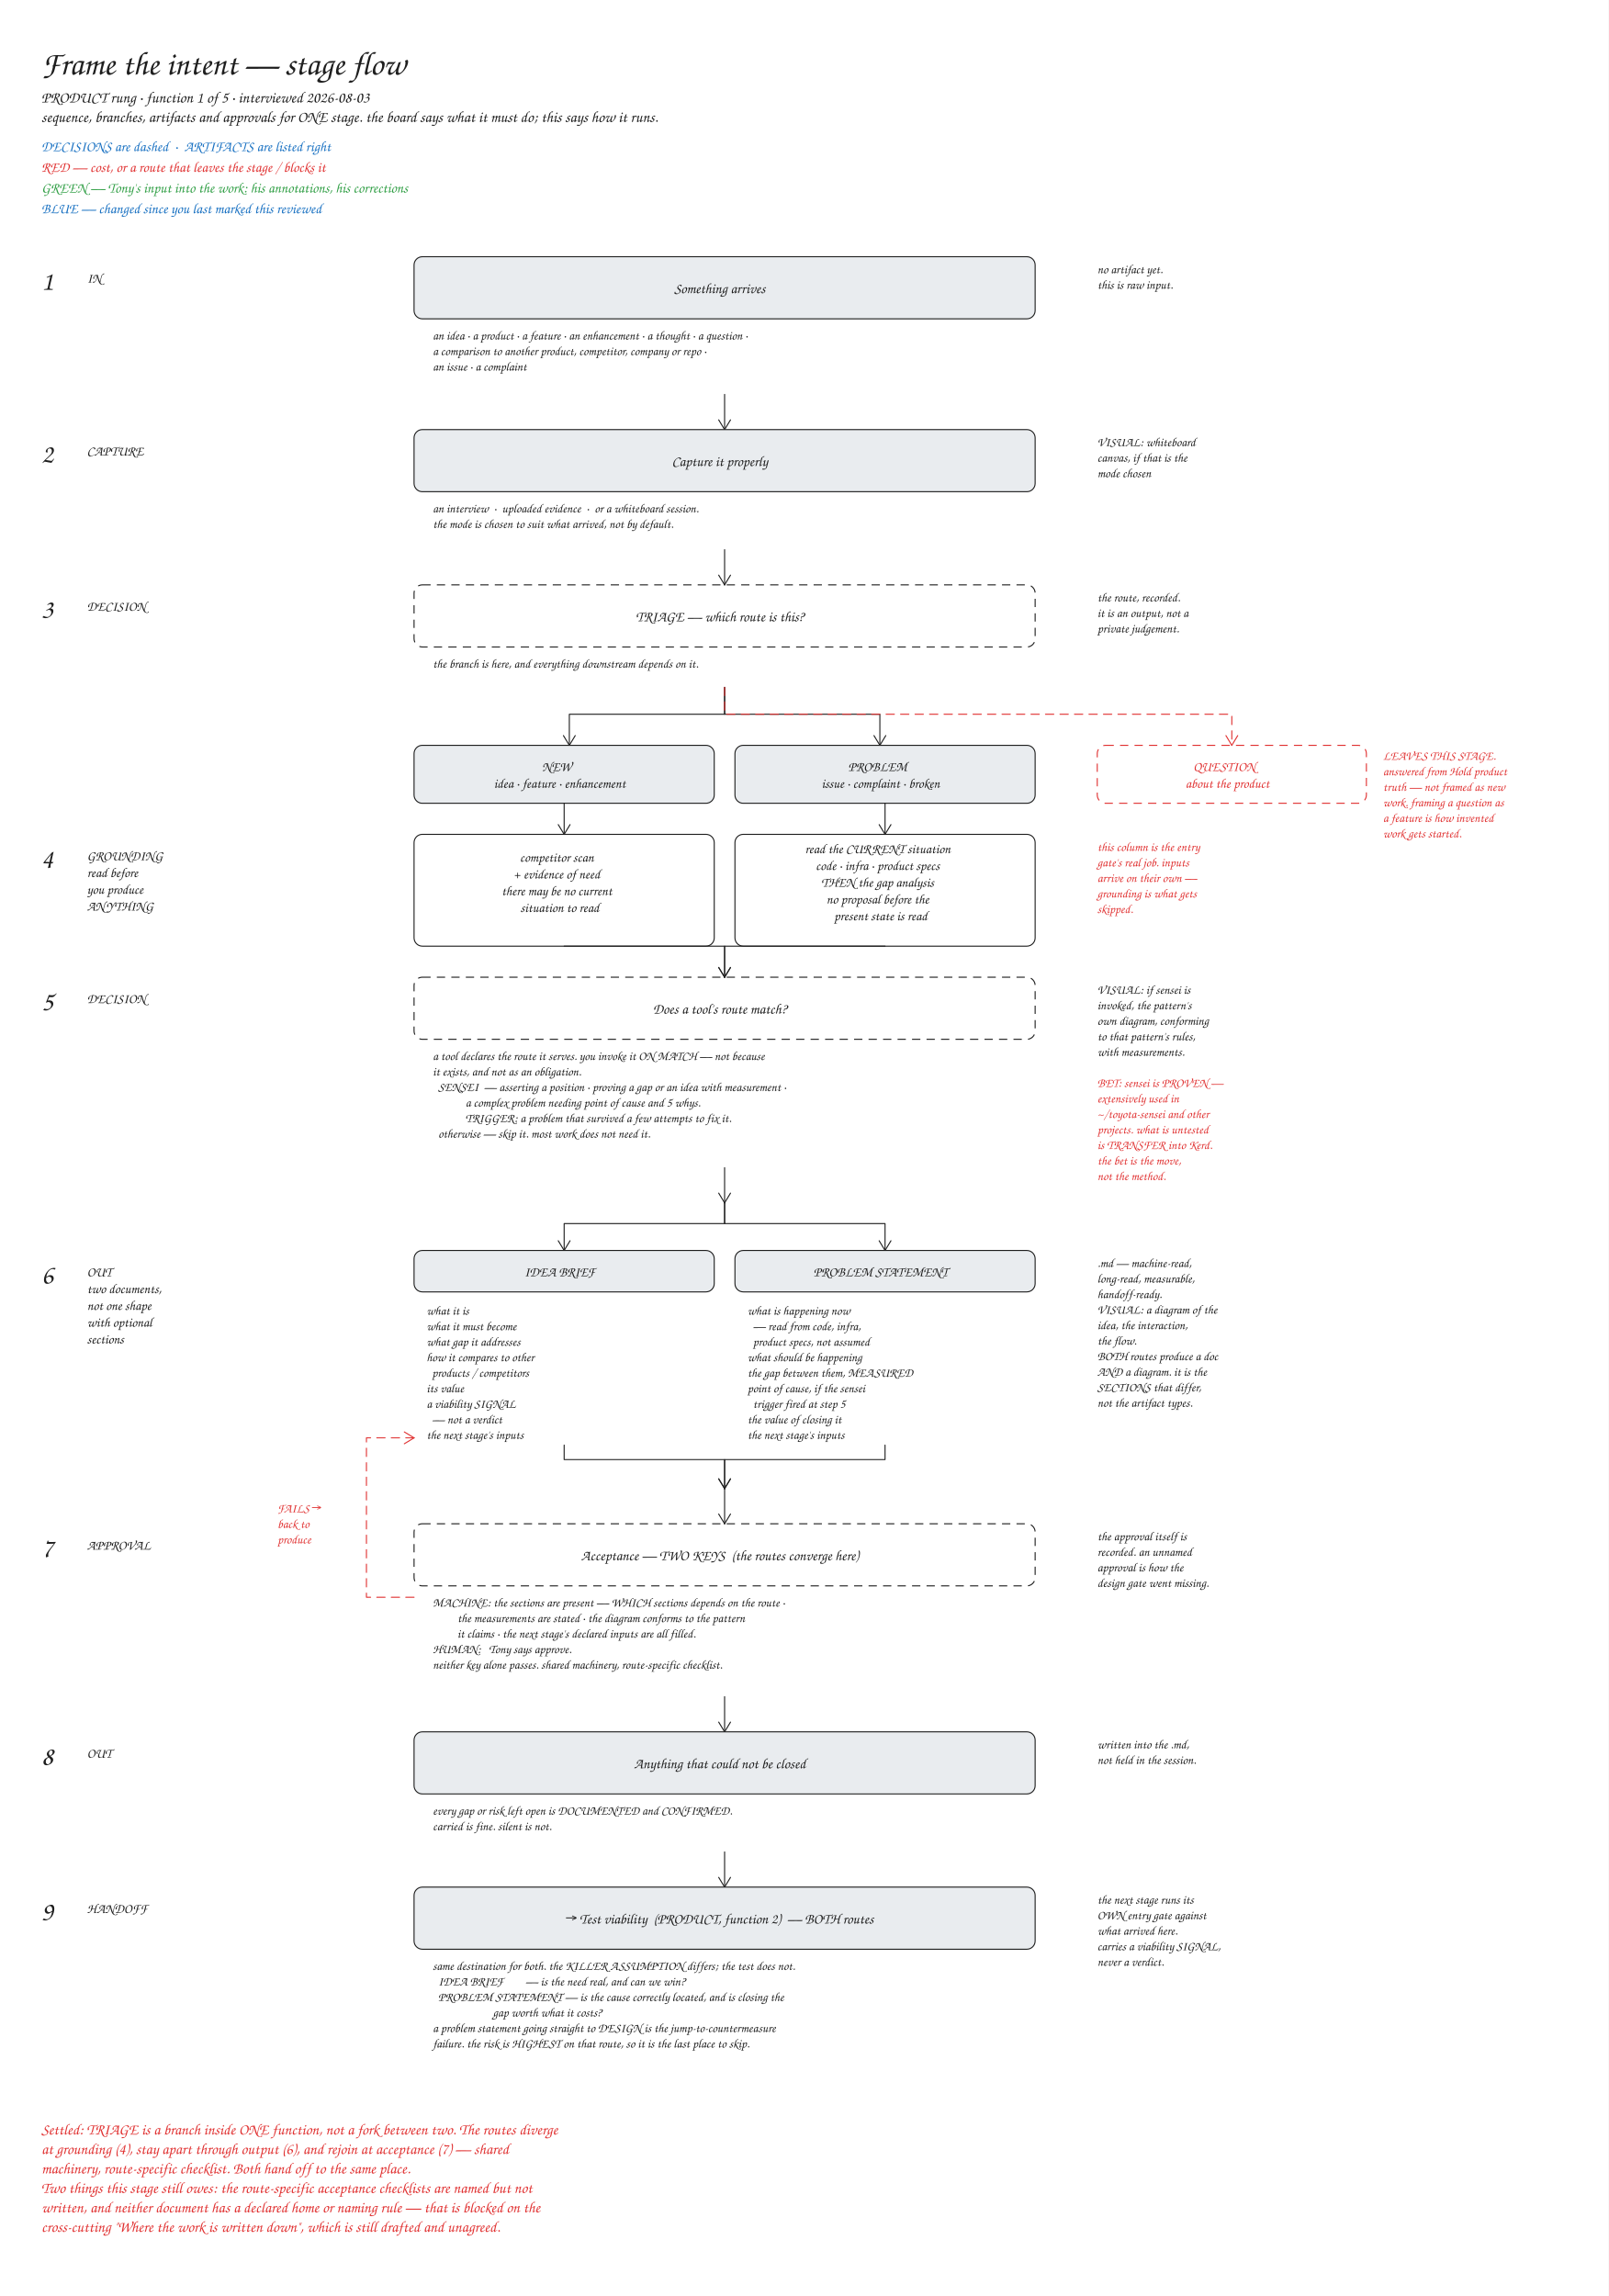
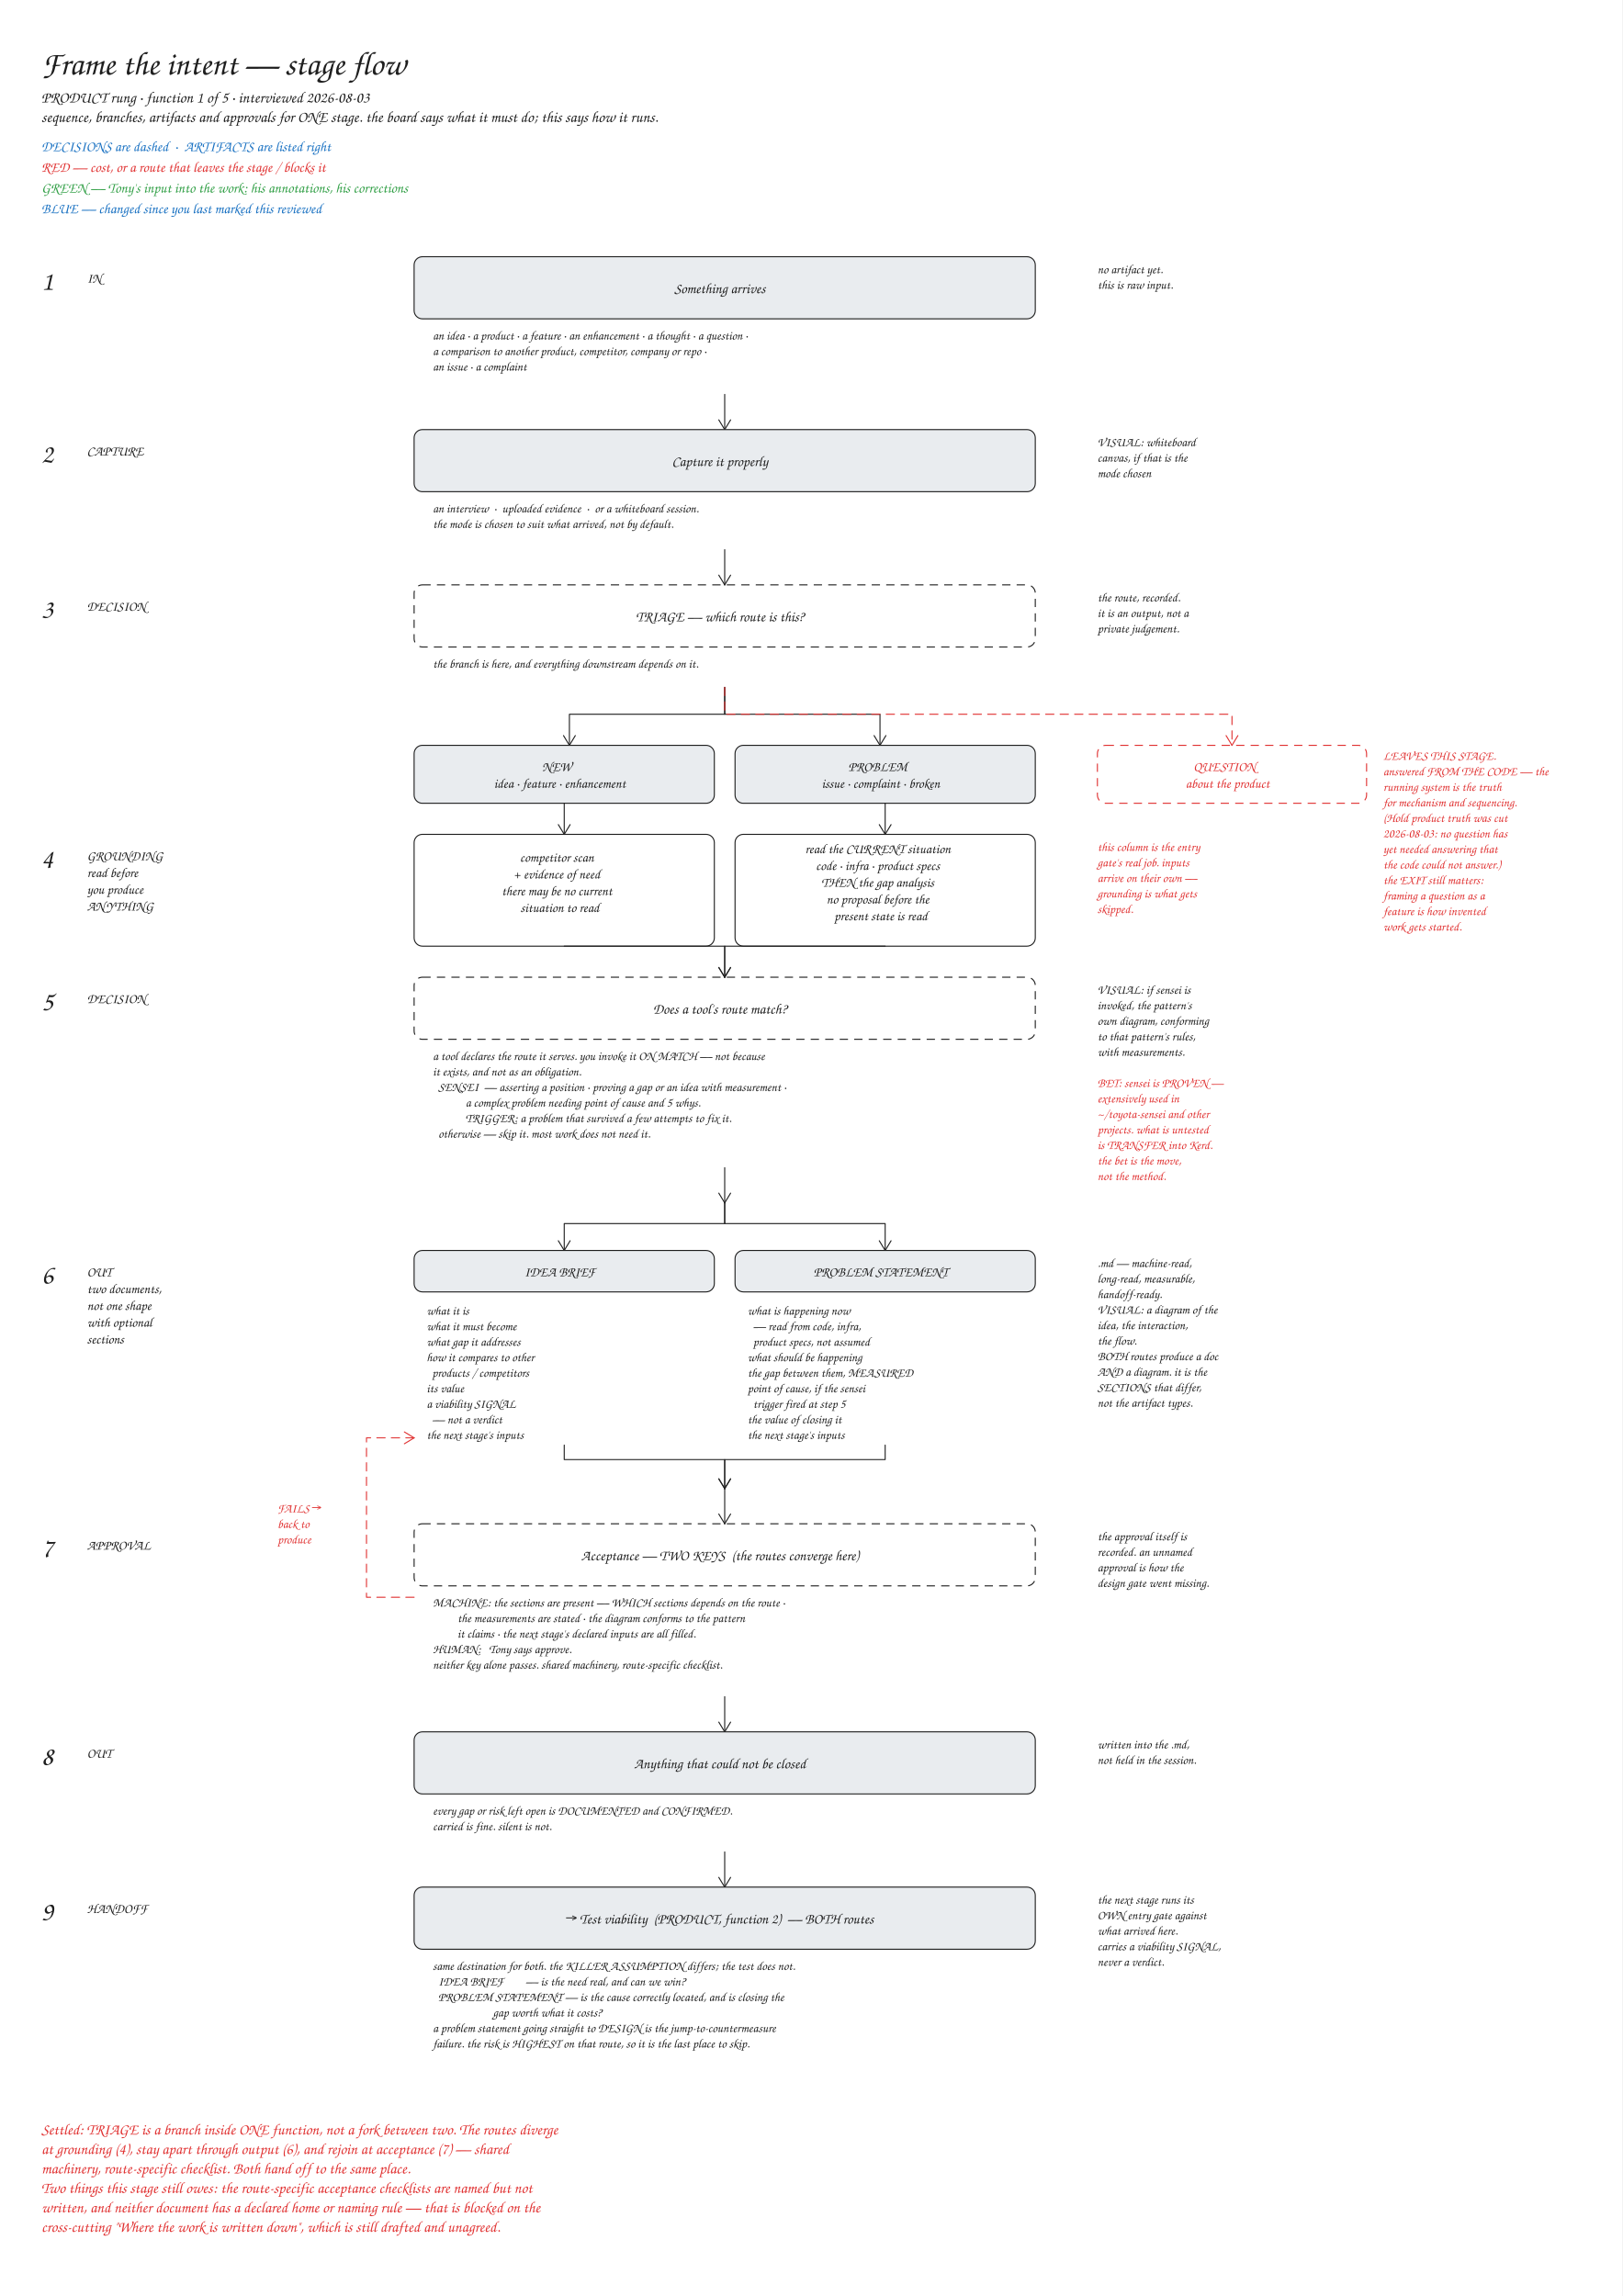
- <svg xmlns="http://www.w3.org/2000/svg" width="1554" height="2218" viewBox="260 40 1554 2218">
-   <rect x="260" y="40" width="1554" height="2218" fill="#ffffff" />
+ <svg xmlns="http://www.w3.org/2000/svg" width="1567" height="2218" viewBox="260 40 1567 2218">
+   <rect x="260" y="40" width="1567" height="2218" fill="#ffffff" />
  <text x="300.0" y="112.0" font-family="'Segoe Print','Bradley Hand','Chalkboard SE','Comic Sans MS',cursive" font-size="32" fill="#1e1e1e" text-anchor="start" xml:space="preserve">
    <tspan x="300.0" dy="0.0">Frame the intent — stage flow</tspan>
  </text>
  <text x="300.0" y="139.0" font-family="'Segoe Print','Bradley Hand','Chalkboard SE','Comic Sans MS',cursive" font-size="15" fill="#1e1e1e" text-anchor="start" xml:space="preserve">
    <tspan x="300.0" dy="0.0">PRODUCT rung · function 1 of 5 · interviewed 2026-08-03</tspan>
    <tspan x="300.0" dy="18.8">sequence, branches, artifacts and approvals for ONE stage. the board says what it must do; this says how it runs.</tspan>
  </text>
  <text x="300.0" y="186.0" font-family="'Segoe Print','Bradley Hand','Chalkboard SE','Comic Sans MS',cursive" font-size="14" fill="#1971c2" text-anchor="start" xml:space="preserve">
    <tspan x="300.0" dy="0.0">DECISIONS are dashed  ·  ARTIFACTS are listed right</tspan>
  </text>
  <text x="300.0" y="206.0" font-family="'Segoe Print','Bradley Hand','Chalkboard SE','Comic Sans MS',cursive" font-size="14" fill="#e03131" text-anchor="start" xml:space="preserve">
    <tspan x="300.0" dy="0.0">RED — cost, or a route that leaves the stage / blocks it</tspan>
  </text>
  <text x="300.0" y="226.0" font-family="'Segoe Print','Bradley Hand','Chalkboard SE','Comic Sans MS',cursive" font-size="14" fill="#2f9e44" text-anchor="start" xml:space="preserve">
    <tspan x="300.0" dy="0.0">GREEN — Tony's input into the work: his annotations, his corrections</tspan>
  </text>
  <text x="300.0" y="246.0" font-family="'Segoe Print','Bradley Hand','Chalkboard SE','Comic Sans MS',cursive" font-size="14" fill="#1971c2" text-anchor="start" xml:space="preserve">
    <tspan x="300.0" dy="0.0">BLUE — changed since you last marked this reviewed</tspan>
  </text>
  <text x="300.0" y="320.0" font-family="'Segoe Print','Bradley Hand','Chalkboard SE','Comic Sans MS',cursive" font-size="26" fill="#1e1e1e" text-anchor="start" xml:space="preserve">
    <tspan x="300.0" dy="0.0">1</tspan>
  </text>
  <text x="344.0" y="313.0" font-family="'Segoe Print','Bradley Hand','Chalkboard SE','Comic Sans MS',cursive" font-size="13" fill="#1e1e1e" text-anchor="start" xml:space="preserve">
    <tspan x="344.0" dy="0.0">IN</tspan>
  </text>
  <rect x="660.0" y="288.0" width="600.0" height="60.0" rx="8" fill="#e9ecef" stroke="#1e1e1e" stroke-width="1" />
  <text x="960.0" y="323.2" font-family="'Segoe Print','Bradley Hand','Chalkboard SE','Comic Sans MS',cursive" font-size="14" fill="#1e1e1e" text-anchor="middle" xml:space="preserve">
    <tspan x="960.0" dy="0.0">Something arrives</tspan>
  </text>
  <text x="678.0" y="368.0" font-family="'Segoe Print','Bradley Hand','Chalkboard SE','Comic Sans MS',cursive" font-size="12" fill="#1e1e1e" text-anchor="start" xml:space="preserve">
    <tspan x="678.0" dy="0.0">an idea · a product · a feature · an enhancement · a thought · a question ·</tspan>
    <tspan x="678.0" dy="15.0">a comparison to another product, competitor, company or repo ·</tspan>
    <tspan x="678.0" dy="15.0">an issue · a complaint</tspan>
  </text>
  <text x="1320.0" y="304.0" font-family="'Segoe Print','Bradley Hand','Chalkboard SE','Comic Sans MS',cursive" font-size="12" fill="#1e1e1e" text-anchor="start" xml:space="preserve">
    <tspan x="1320.0" dy="0.0">no artifact yet.</tspan>
    <tspan x="1320.0" dy="15.0">this is raw input.</tspan>
  </text>
  <polyline points="960.0,421.0 960.0,455.0" fill="none" stroke="#1e1e1e" stroke-width="1" stroke-linecap="round" stroke-linejoin="round" />
  <line x1="960.0" y1="455.0" x2="954.3" y2="445.6" stroke="#1e1e1e" stroke-width="1" stroke-linecap="round" />
  <line x1="960.0" y1="455.0" x2="965.7" y2="445.6" stroke="#1e1e1e" stroke-width="1" stroke-linecap="round" />
  <text x="300.0" y="487.0" font-family="'Segoe Print','Bradley Hand','Chalkboard SE','Comic Sans MS',cursive" font-size="26" fill="#1e1e1e" text-anchor="start" xml:space="preserve">
    <tspan x="300.0" dy="0.0">2</tspan>
  </text>
  <text x="344.0" y="480.0" font-family="'Segoe Print','Bradley Hand','Chalkboard SE','Comic Sans MS',cursive" font-size="13" fill="#1e1e1e" text-anchor="start" xml:space="preserve">
    <tspan x="344.0" dy="0.0">CAPTURE</tspan>
  </text>
  <rect x="660.0" y="455.0" width="600.0" height="60.0" rx="8" fill="#e9ecef" stroke="#1e1e1e" stroke-width="1" />
  <text x="960.0" y="490.2" font-family="'Segoe Print','Bradley Hand','Chalkboard SE','Comic Sans MS',cursive" font-size="14" fill="#1e1e1e" text-anchor="middle" xml:space="preserve">
    <tspan x="960.0" dy="0.0">Capture it properly</tspan>
  </text>
  <text x="678.0" y="535.0" font-family="'Segoe Print','Bradley Hand','Chalkboard SE','Comic Sans MS',cursive" font-size="12" fill="#1e1e1e" text-anchor="start" xml:space="preserve">
    <tspan x="678.0" dy="0.0">an interview  ·  uploaded evidence  ·  or a whiteboard session.</tspan>
    <tspan x="678.0" dy="15.0">the mode is chosen to suit what arrived, not by default.</tspan>
  </text>
  <text x="1320.0" y="471.0" font-family="'Segoe Print','Bradley Hand','Chalkboard SE','Comic Sans MS',cursive" font-size="12" fill="#1e1e1e" text-anchor="start" xml:space="preserve">
    <tspan x="1320.0" dy="0.0">VISUAL: whiteboard</tspan>
    <tspan x="1320.0" dy="15.0">canvas, if that is the</tspan>
    <tspan x="1320.0" dy="15.0">mode chosen</tspan>
  </text>
  <polyline points="960.0,571.0 960.0,605.0" fill="none" stroke="#1e1e1e" stroke-width="1" stroke-linecap="round" stroke-linejoin="round" />
  <line x1="960.0" y1="605.0" x2="954.3" y2="595.6" stroke="#1e1e1e" stroke-width="1" stroke-linecap="round" />
  <line x1="960.0" y1="605.0" x2="965.7" y2="595.6" stroke="#1e1e1e" stroke-width="1" stroke-linecap="round" />
  <text x="300.0" y="637.0" font-family="'Segoe Print','Bradley Hand','Chalkboard SE','Comic Sans MS',cursive" font-size="26" fill="#1e1e1e" text-anchor="start" xml:space="preserve">
    <tspan x="300.0" dy="0.0">3</tspan>
  </text>
  <text x="344.0" y="630.0" font-family="'Segoe Print','Bradley Hand','Chalkboard SE','Comic Sans MS',cursive" font-size="13" fill="#1e1e1e" text-anchor="start" xml:space="preserve">
    <tspan x="344.0" dy="0.0">DECISION</tspan>
  </text>
  <rect x="660.0" y="605.0" width="600.0" height="60.0" rx="8" fill="none" stroke="#1e1e1e" stroke-width="1" stroke-dasharray="8 6" />
  <text x="960.0" y="640.2" font-family="'Segoe Print','Bradley Hand','Chalkboard SE','Comic Sans MS',cursive" font-size="14" fill="#1e1e1e" text-anchor="middle" xml:space="preserve">
    <tspan x="960.0" dy="0.0">TRIAGE — which route is this?</tspan>
  </text>
  <text x="678.0" y="685.0" font-family="'Segoe Print','Bradley Hand','Chalkboard SE','Comic Sans MS',cursive" font-size="12" fill="#1e1e1e" text-anchor="start" xml:space="preserve">
    <tspan x="678.0" dy="0.0">the branch is here, and everything downstream depends on it.</tspan>
  </text>
  <text x="1320.0" y="621.0" font-family="'Segoe Print','Bradley Hand','Chalkboard SE','Comic Sans MS',cursive" font-size="12" fill="#1e1e1e" text-anchor="start" xml:space="preserve">
    <tspan x="1320.0" dy="0.0">the route, recorded.</tspan>
    <tspan x="1320.0" dy="15.0">it is an output, not a</tspan>
    <tspan x="1320.0" dy="15.0">private judgement.</tspan>
  </text>
  <polyline points="960.0,704.0 960.0,730.0 810.0,730.0 810.0,760.0" fill="none" stroke="#1e1e1e" stroke-width="1" stroke-linecap="round" stroke-linejoin="round" />
  <line x1="810.0" y1="760.0" x2="804.3" y2="750.6" stroke="#1e1e1e" stroke-width="1" stroke-linecap="round" />
  <line x1="810.0" y1="760.0" x2="815.7" y2="750.6" stroke="#1e1e1e" stroke-width="1" stroke-linecap="round" />
  <polyline points="960.0,704.0 960.0,730.0 1110.0,730.0 1110.0,760.0" fill="none" stroke="#1e1e1e" stroke-width="1" stroke-linecap="round" stroke-linejoin="round" />
  <line x1="1110.0" y1="760.0" x2="1104.3" y2="750.6" stroke="#1e1e1e" stroke-width="1" stroke-linecap="round" />
  <line x1="1110.0" y1="760.0" x2="1115.7" y2="750.6" stroke="#1e1e1e" stroke-width="1" stroke-linecap="round" />
  <polyline points="960.0,704.0 960.0,730.0 1450.0,730.0 1450.0,760.0" fill="none" stroke="#e03131" stroke-width="1" stroke-dasharray="8 6" stroke-linecap="round" stroke-linejoin="round" />
  <line x1="1450.0" y1="760.0" x2="1444.3" y2="750.6" stroke="#e03131" stroke-width="1" stroke-linecap="round" />
  <line x1="1450.0" y1="760.0" x2="1455.7" y2="750.6" stroke="#e03131" stroke-width="1" stroke-linecap="round" />
  <rect x="660.0" y="760.0" width="290.0" height="56.0" rx="8" fill="#e9ecef" stroke="#1e1e1e" stroke-width="1" />
  <text x="805.0" y="784.8" font-family="'Segoe Print','Bradley Hand','Chalkboard SE','Comic Sans MS',cursive" font-size="13" fill="#1e1e1e" text-anchor="middle" xml:space="preserve">
    <tspan x="805.0" dy="0.0">NEW</tspan>
    <tspan x="805.0" dy="16.2">idea · feature · enhancement</tspan>
  </text>
  <rect x="970.0" y="760.0" width="290.0" height="56.0" rx="8" fill="#e9ecef" stroke="#1e1e1e" stroke-width="1" />
  <text x="1115.0" y="784.8" font-family="'Segoe Print','Bradley Hand','Chalkboard SE','Comic Sans MS',cursive" font-size="13" fill="#1e1e1e" text-anchor="middle" xml:space="preserve">
    <tspan x="1115.0" dy="0.0">PROBLEM</tspan>
    <tspan x="1115.0" dy="16.2">issue · complaint · broken</tspan>
  </text>
  <rect x="1320.0" y="760.0" width="260.0" height="56.0" rx="8" fill="none" stroke="#e03131" stroke-width="1" stroke-dasharray="8 6" />
  <text x="1450.0" y="784.8" font-family="'Segoe Print','Bradley Hand','Chalkboard SE','Comic Sans MS',cursive" font-size="13" fill="#e03131" text-anchor="middle" xml:space="preserve">
    <tspan x="1450.0" dy="0.0">QUESTION</tspan>
    <tspan x="1450.0" dy="16.2">about the product</tspan>
  </text>
  <text x="1596.0" y="774.0" font-family="'Segoe Print','Bradley Hand','Chalkboard SE','Comic Sans MS',cursive" font-size="12" fill="#e03131" text-anchor="start" xml:space="preserve">
    <tspan x="1596.0" dy="0.0">LEAVES THIS STAGE.</tspan>
-     <tspan x="1596.0" dy="15.0">answered from Hold product</tspan>
-     <tspan x="1596.0" dy="15.0">truth — not framed as new</tspan>
-     <tspan x="1596.0" dy="15.0">work. framing a question as</tspan>
-     <tspan x="1596.0" dy="15.0">a feature is how invented</tspan>
+     <tspan x="1596.0" dy="15.0">answered FROM THE CODE — the</tspan>
+     <tspan x="1596.0" dy="15.0">running system is the truth</tspan>
+     <tspan x="1596.0" dy="15.0">for mechanism and sequencing.</tspan>
+     <tspan x="1596.0" dy="15.0">(Hold product truth was cut</tspan>
+     <tspan x="1596.0" dy="15.0">2026-08-03: no question has</tspan>
+     <tspan x="1596.0" dy="15.0">yet needed answering that</tspan>
+     <tspan x="1596.0" dy="15.0">the code could not answer.)</tspan>
+     <tspan x="1596.0" dy="15.0" />
+     <tspan x="1596.0" dy="15.0">the EXIT still matters:</tspan>
+     <tspan x="1596.0" dy="15.0">framing a question as a</tspan>
+     <tspan x="1596.0" dy="15.0">feature is how invented</tspan>
    <tspan x="1596.0" dy="15.0">work gets started.</tspan>
  </text>
  <polyline points="805.0,816.0 805.0,846.0" fill="none" stroke="#1e1e1e" stroke-width="1" stroke-linecap="round" stroke-linejoin="round" />
  <line x1="805.0" y1="846.0" x2="799.3" y2="836.6" stroke="#1e1e1e" stroke-width="1" stroke-linecap="round" />
  <line x1="805.0" y1="846.0" x2="810.7" y2="836.6" stroke="#1e1e1e" stroke-width="1" stroke-linecap="round" />
  <polyline points="1115.0,816.0 1115.0,846.0" fill="none" stroke="#1e1e1e" stroke-width="1" stroke-linecap="round" stroke-linejoin="round" />
  <line x1="1115.0" y1="846.0" x2="1109.3" y2="836.6" stroke="#1e1e1e" stroke-width="1" stroke-linecap="round" />
  <line x1="1115.0" y1="846.0" x2="1120.7" y2="836.6" stroke="#1e1e1e" stroke-width="1" stroke-linecap="round" />
  <text x="300.0" y="878.0" font-family="'Segoe Print','Bradley Hand','Chalkboard SE','Comic Sans MS',cursive" font-size="26" fill="#1e1e1e" text-anchor="start" xml:space="preserve">
    <tspan x="300.0" dy="0.0">4</tspan>
  </text>
  <text x="344.0" y="871.0" font-family="'Segoe Print','Bradley Hand','Chalkboard SE','Comic Sans MS',cursive" font-size="13" fill="#1e1e1e" text-anchor="start" xml:space="preserve">
    <tspan x="344.0" dy="0.0">GROUNDING</tspan>
    <tspan x="344.0" dy="16.2">read before</tspan>
    <tspan x="344.0" dy="16.2">you produce</tspan>
    <tspan x="344.0" dy="16.2">ANYTHING</tspan>
  </text>
  <rect x="660.0" y="846.0" width="290.0" height="108.0" rx="8" fill="none" stroke="#1e1e1e" stroke-width="1" />
  <text x="805.0" y="872.4" font-family="'Segoe Print','Bradley Hand','Chalkboard SE','Comic Sans MS',cursive" font-size="13" fill="#1e1e1e" text-anchor="middle" xml:space="preserve">
    <tspan x="805.0" dy="0.0">competitor scan</tspan>
    <tspan x="805.0" dy="16.2">+ evidence of need</tspan>
    <tspan x="805.0" dy="16.2" />
    <tspan x="805.0" dy="16.2">there may be no current</tspan>
    <tspan x="805.0" dy="16.2">situation to read</tspan>
  </text>
  <rect x="970.0" y="846.0" width="290.0" height="108.0" rx="8" fill="none" stroke="#1e1e1e" stroke-width="1" />
  <text x="1115.0" y="864.2" font-family="'Segoe Print','Bradley Hand','Chalkboard SE','Comic Sans MS',cursive" font-size="13" fill="#1e1e1e" text-anchor="middle" xml:space="preserve">
    <tspan x="1115.0" dy="0.0">read the CURRENT situation</tspan>
    <tspan x="1115.0" dy="16.2">code · infra · product specs</tspan>
    <tspan x="1115.0" dy="16.2">THEN the gap analysis</tspan>
    <tspan x="1115.0" dy="16.2" />
    <tspan x="1115.0" dy="16.2">no proposal before the</tspan>
    <tspan x="1115.0" dy="16.2">present state is read</tspan>
  </text>
  <text x="1320.0" y="862.0" font-family="'Segoe Print','Bradley Hand','Chalkboard SE','Comic Sans MS',cursive" font-size="12" fill="#e03131" text-anchor="start" xml:space="preserve">
    <tspan x="1320.0" dy="0.0">this column is the entry</tspan>
    <tspan x="1320.0" dy="15.0">gate's real job. inputs</tspan>
    <tspan x="1320.0" dy="15.0">arrive on their own —</tspan>
    <tspan x="1320.0" dy="15.0">grounding is what gets</tspan>
    <tspan x="1320.0" dy="15.0">skipped.</tspan>
  </text>
  <polyline points="805.0,954.0 960.0,954.0 960.0,984.0" fill="none" stroke="#1e1e1e" stroke-width="1" stroke-linecap="round" stroke-linejoin="round" />
  <line x1="960.0" y1="984.0" x2="954.3" y2="974.6" stroke="#1e1e1e" stroke-width="1" stroke-linecap="round" />
  <line x1="960.0" y1="984.0" x2="965.7" y2="974.6" stroke="#1e1e1e" stroke-width="1" stroke-linecap="round" />
  <polyline points="1115.0,954.0 960.0,954.0 960.0,984.0" fill="none" stroke="#1e1e1e" stroke-width="1" stroke-linecap="round" stroke-linejoin="round" />
  <line x1="960.0" y1="984.0" x2="954.3" y2="974.6" stroke="#1e1e1e" stroke-width="1" stroke-linecap="round" />
  <line x1="960.0" y1="984.0" x2="965.7" y2="974.6" stroke="#1e1e1e" stroke-width="1" stroke-linecap="round" />
  <text x="300.0" y="1016.0" font-family="'Segoe Print','Bradley Hand','Chalkboard SE','Comic Sans MS',cursive" font-size="26" fill="#1e1e1e" text-anchor="start" xml:space="preserve">
    <tspan x="300.0" dy="0.0">5</tspan>
  </text>
  <text x="344.0" y="1009.0" font-family="'Segoe Print','Bradley Hand','Chalkboard SE','Comic Sans MS',cursive" font-size="13" fill="#1e1e1e" text-anchor="start" xml:space="preserve">
    <tspan x="344.0" dy="0.0">DECISION</tspan>
  </text>
  <rect x="660.0" y="984.0" width="600.0" height="60.0" rx="8" fill="none" stroke="#1e1e1e" stroke-width="1" stroke-dasharray="8 6" />
  <text x="960.0" y="1019.2" font-family="'Segoe Print','Bradley Hand','Chalkboard SE','Comic Sans MS',cursive" font-size="14" fill="#1e1e1e" text-anchor="middle" xml:space="preserve">
    <tspan x="960.0" dy="0.0">Does a tool's route match?</tspan>
  </text>
  <text x="678.0" y="1064.0" font-family="'Segoe Print','Bradley Hand','Chalkboard SE','Comic Sans MS',cursive" font-size="12" fill="#1e1e1e" text-anchor="start" xml:space="preserve">
    <tspan x="678.0" dy="0.0">a tool declares the route it serves. you invoke it ON MATCH — not because</tspan>
    <tspan x="678.0" dy="15.0">it exists, and not as an obligation.</tspan>
    <tspan x="678.0" dy="15.0">  SENSEI  — asserting a position · proving a gap or an idea with measurement ·</tspan>
    <tspan x="678.0" dy="15.0">            a complex problem needing point of cause and 5 whys.</tspan>
    <tspan x="678.0" dy="15.0">            TRIGGER: a problem that survived a few attempts to fix it.</tspan>
    <tspan x="678.0" dy="15.0">  otherwise — skip it. most work does not need it.</tspan>
  </text>
  <text x="1320.0" y="1000.0" font-family="'Segoe Print','Bradley Hand','Chalkboard SE','Comic Sans MS',cursive" font-size="12" fill="#1e1e1e" text-anchor="start" xml:space="preserve">
    <tspan x="1320.0" dy="0.0">VISUAL: if sensei is</tspan>
    <tspan x="1320.0" dy="15.0">invoked, the pattern's</tspan>
    <tspan x="1320.0" dy="15.0">own diagram, conforming</tspan>
    <tspan x="1320.0" dy="15.0">to that pattern's rules,</tspan>
    <tspan x="1320.0" dy="15.0">with measurements.</tspan>
  </text>
  <text x="1320.0" y="1090.0" font-family="'Segoe Print','Bradley Hand','Chalkboard SE','Comic Sans MS',cursive" font-size="12" fill="#e03131" text-anchor="start" xml:space="preserve">
    <tspan x="1320.0" dy="0.0">BET: sensei is PROVEN —</tspan>
    <tspan x="1320.0" dy="15.0">extensively used in</tspan>
    <tspan x="1320.0" dy="15.0">~/toyota-sensei and other</tspan>
    <tspan x="1320.0" dy="15.0">projects. what is untested</tspan>
    <tspan x="1320.0" dy="15.0">is TRANSFER into Kerd.</tspan>
    <tspan x="1320.0" dy="15.0">the bet is the move,</tspan>
    <tspan x="1320.0" dy="15.0">not the method.</tspan>
  </text>
  <polyline points="960.0,1168.0 960.0,1202.0" fill="none" stroke="#1e1e1e" stroke-width="1" stroke-linecap="round" stroke-linejoin="round" />
  <line x1="960.0" y1="1202.0" x2="954.3" y2="1192.6" stroke="#1e1e1e" stroke-width="1" stroke-linecap="round" />
  <line x1="960.0" y1="1202.0" x2="965.7" y2="1192.6" stroke="#1e1e1e" stroke-width="1" stroke-linecap="round" />
  <polyline points="960.0,1202.0 960.0,1222.0 805.0,1222.0 805.0,1248.0" fill="none" stroke="#1e1e1e" stroke-width="1" stroke-linecap="round" stroke-linejoin="round" />
  <line x1="805.0" y1="1248.0" x2="799.3" y2="1238.6" stroke="#1e1e1e" stroke-width="1" stroke-linecap="round" />
  <line x1="805.0" y1="1248.0" x2="810.7" y2="1238.6" stroke="#1e1e1e" stroke-width="1" stroke-linecap="round" />
  <polyline points="960.0,1202.0 960.0,1222.0 1115.0,1222.0 1115.0,1248.0" fill="none" stroke="#1e1e1e" stroke-width="1" stroke-linecap="round" stroke-linejoin="round" />
  <line x1="1115.0" y1="1248.0" x2="1109.3" y2="1238.6" stroke="#1e1e1e" stroke-width="1" stroke-linecap="round" />
  <line x1="1115.0" y1="1248.0" x2="1120.7" y2="1238.6" stroke="#1e1e1e" stroke-width="1" stroke-linecap="round" />
  <text x="300.0" y="1280.0" font-family="'Segoe Print','Bradley Hand','Chalkboard SE','Comic Sans MS',cursive" font-size="26" fill="#1e1e1e" text-anchor="start" xml:space="preserve">
    <tspan x="300.0" dy="0.0">6</tspan>
  </text>
  <text x="344.0" y="1273.0" font-family="'Segoe Print','Bradley Hand','Chalkboard SE','Comic Sans MS',cursive" font-size="13" fill="#1e1e1e" text-anchor="start" xml:space="preserve">
    <tspan x="344.0" dy="0.0">OUT</tspan>
    <tspan x="344.0" dy="16.2">two documents,</tspan>
    <tspan x="344.0" dy="16.2">not one shape</tspan>
    <tspan x="344.0" dy="16.2">with optional</tspan>
    <tspan x="344.0" dy="16.2">sections</tspan>
  </text>
  <rect x="660.0" y="1248.0" width="290.0" height="40.0" rx="8" fill="#e9ecef" stroke="#1e1e1e" stroke-width="1" />
  <text x="805.0" y="1272.9" font-family="'Segoe Print','Bradley Hand','Chalkboard SE','Comic Sans MS',cursive" font-size="13" fill="#1e1e1e" text-anchor="middle" xml:space="preserve">
    <tspan x="805.0" dy="0.0">IDEA BRIEF</tspan>
  </text>
  <rect x="970.0" y="1248.0" width="290.0" height="40.0" rx="8" fill="#e9ecef" stroke="#1e1e1e" stroke-width="1" />
  <text x="1115.0" y="1272.9" font-family="'Segoe Print','Bradley Hand','Chalkboard SE','Comic Sans MS',cursive" font-size="13" fill="#1e1e1e" text-anchor="middle" xml:space="preserve">
    <tspan x="1115.0" dy="0.0">PROBLEM STATEMENT</tspan>
  </text>
  <text x="672.0" y="1310.0" font-family="'Segoe Print','Bradley Hand','Chalkboard SE','Comic Sans MS',cursive" font-size="12" fill="#1e1e1e" text-anchor="start" xml:space="preserve">
    <tspan x="672.0" dy="0.0">what it is</tspan>
    <tspan x="672.0" dy="15.0">what it must become</tspan>
    <tspan x="672.0" dy="15.0">what gap it addresses</tspan>
    <tspan x="672.0" dy="15.0">how it compares to other</tspan>
    <tspan x="672.0" dy="15.0">  products / competitors</tspan>
    <tspan x="672.0" dy="15.0">its value</tspan>
    <tspan x="672.0" dy="15.0">a viability SIGNAL</tspan>
    <tspan x="672.0" dy="15.0">  — not a verdict</tspan>
    <tspan x="672.0" dy="15.0">the next stage's inputs</tspan>
  </text>
  <text x="982.0" y="1310.0" font-family="'Segoe Print','Bradley Hand','Chalkboard SE','Comic Sans MS',cursive" font-size="12" fill="#1e1e1e" text-anchor="start" xml:space="preserve">
    <tspan x="982.0" dy="0.0">what is happening now</tspan>
    <tspan x="982.0" dy="15.0">  — read from code, infra,</tspan>
    <tspan x="982.0" dy="15.0">  product specs, not assumed</tspan>
    <tspan x="982.0" dy="15.0">what should be happening</tspan>
    <tspan x="982.0" dy="15.0">the gap between them, MEASURED</tspan>
    <tspan x="982.0" dy="15.0">point of cause, if the sensei</tspan>
    <tspan x="982.0" dy="15.0">  trigger fired at step 5</tspan>
    <tspan x="982.0" dy="15.0">the value of closing it</tspan>
    <tspan x="982.0" dy="15.0">the next stage's inputs</tspan>
  </text>
  <text x="1320.0" y="1264.0" font-family="'Segoe Print','Bradley Hand','Chalkboard SE','Comic Sans MS',cursive" font-size="12" fill="#1e1e1e" text-anchor="start" xml:space="preserve">
    <tspan x="1320.0" dy="0.0">.md — machine-read,</tspan>
    <tspan x="1320.0" dy="15.0">long-read, measurable,</tspan>
    <tspan x="1320.0" dy="15.0">handoff-ready.</tspan>
    <tspan x="1320.0" dy="15.0" />
    <tspan x="1320.0" dy="15.0">VISUAL: a diagram of the</tspan>
    <tspan x="1320.0" dy="15.0">idea, the interaction,</tspan>
    <tspan x="1320.0" dy="15.0">the flow.</tspan>
    <tspan x="1320.0" dy="15.0" />
    <tspan x="1320.0" dy="15.0">BOTH routes produce a doc</tspan>
    <tspan x="1320.0" dy="15.0">AND a diagram. it is the</tspan>
    <tspan x="1320.0" dy="15.0">SECTIONS that differ,</tspan>
    <tspan x="1320.0" dy="15.0">not the artifact types.</tspan>
  </text>
  <polyline points="805.0,1436.0 805.0,1450.0 960.0,1450.0 960.0,1478.0" fill="none" stroke="#1e1e1e" stroke-width="1" stroke-linecap="round" stroke-linejoin="round" />
  <line x1="960.0" y1="1478.0" x2="954.3" y2="1468.6" stroke="#1e1e1e" stroke-width="1" stroke-linecap="round" />
  <line x1="960.0" y1="1478.0" x2="965.7" y2="1468.6" stroke="#1e1e1e" stroke-width="1" stroke-linecap="round" />
  <polyline points="1115.0,1436.0 1115.0,1450.0 960.0,1450.0 960.0,1478.0" fill="none" stroke="#1e1e1e" stroke-width="1" stroke-linecap="round" stroke-linejoin="round" />
  <line x1="960.0" y1="1478.0" x2="954.3" y2="1468.6" stroke="#1e1e1e" stroke-width="1" stroke-linecap="round" />
  <line x1="960.0" y1="1478.0" x2="965.7" y2="1468.6" stroke="#1e1e1e" stroke-width="1" stroke-linecap="round" />
  <polyline points="960.0,1478.0 960.0,1512.0" fill="none" stroke="#1e1e1e" stroke-width="1" stroke-linecap="round" stroke-linejoin="round" />
  <line x1="960.0" y1="1512.0" x2="954.3" y2="1502.6" stroke="#1e1e1e" stroke-width="1" stroke-linecap="round" />
  <line x1="960.0" y1="1512.0" x2="965.7" y2="1502.6" stroke="#1e1e1e" stroke-width="1" stroke-linecap="round" />
  <text x="300.0" y="1544.0" font-family="'Segoe Print','Bradley Hand','Chalkboard SE','Comic Sans MS',cursive" font-size="26" fill="#1e1e1e" text-anchor="start" xml:space="preserve">
    <tspan x="300.0" dy="0.0">7</tspan>
  </text>
  <text x="344.0" y="1537.0" font-family="'Segoe Print','Bradley Hand','Chalkboard SE','Comic Sans MS',cursive" font-size="13" fill="#1e1e1e" text-anchor="start" xml:space="preserve">
    <tspan x="344.0" dy="0.0">APPROVAL</tspan>
  </text>
  <rect x="660.0" y="1512.0" width="600.0" height="60.0" rx="8" fill="none" stroke="#1e1e1e" stroke-width="1" stroke-dasharray="8 6" />
  <text x="960.0" y="1547.2" font-family="'Segoe Print','Bradley Hand','Chalkboard SE','Comic Sans MS',cursive" font-size="14" fill="#1e1e1e" text-anchor="middle" xml:space="preserve">
    <tspan x="960.0" dy="0.0">Acceptance — TWO KEYS  (the routes converge here)</tspan>
  </text>
  <text x="678.0" y="1592.0" font-family="'Segoe Print','Bradley Hand','Chalkboard SE','Comic Sans MS',cursive" font-size="12" fill="#1e1e1e" text-anchor="start" xml:space="preserve">
    <tspan x="678.0" dy="0.0">MACHINE: the sections are present — WHICH sections depends on the route ·</tspan>
    <tspan x="678.0" dy="15.0">         the measurements are stated · the diagram conforms to the pattern</tspan>
    <tspan x="678.0" dy="15.0">         it claims · the next stage's declared inputs are all filled.</tspan>
    <tspan x="678.0" dy="15.0">HUMAN:   Tony says approve.</tspan>
    <tspan x="678.0" dy="15.0">neither key alone passes. shared machinery, route-specific checklist.</tspan>
  </text>
  <text x="1320.0" y="1528.0" font-family="'Segoe Print','Bradley Hand','Chalkboard SE','Comic Sans MS',cursive" font-size="12" fill="#1e1e1e" text-anchor="start" xml:space="preserve">
    <tspan x="1320.0" dy="0.0">the approval itself is</tspan>
    <tspan x="1320.0" dy="15.0">recorded. an unnamed</tspan>
    <tspan x="1320.0" dy="15.0">approval is how the</tspan>
    <tspan x="1320.0" dy="15.0">design gate went missing.</tspan>
  </text>
  <polyline points="660.0,1583.0 614.0,1583.0 614.0,1429.0 660.0,1429.0" fill="none" stroke="#e03131" stroke-width="1" stroke-dasharray="8 6" stroke-linecap="round" stroke-linejoin="round" />
  <line x1="660.0" y1="1429.0" x2="650.6" y2="1434.7" stroke="#e03131" stroke-width="1" stroke-linecap="round" />
  <line x1="660.0" y1="1429.0" x2="650.6" y2="1423.3" stroke="#e03131" stroke-width="1" stroke-linecap="round" />
  <text x="528.0" y="1501.0" font-family="'Segoe Print','Bradley Hand','Chalkboard SE','Comic Sans MS',cursive" font-size="12" fill="#e03131" text-anchor="start" xml:space="preserve">
    <tspan x="528.0" dy="0.0">FAILS →</tspan>
    <tspan x="528.0" dy="15.0">back to</tspan>
    <tspan x="528.0" dy="15.0">produce</tspan>
  </text>
  <polyline points="960.0,1679.0 960.0,1713.0" fill="none" stroke="#1e1e1e" stroke-width="1" stroke-linecap="round" stroke-linejoin="round" />
  <line x1="960.0" y1="1713.0" x2="954.3" y2="1703.6" stroke="#1e1e1e" stroke-width="1" stroke-linecap="round" />
  <line x1="960.0" y1="1713.0" x2="965.7" y2="1703.6" stroke="#1e1e1e" stroke-width="1" stroke-linecap="round" />
  <text x="300.0" y="1745.0" font-family="'Segoe Print','Bradley Hand','Chalkboard SE','Comic Sans MS',cursive" font-size="26" fill="#1e1e1e" text-anchor="start" xml:space="preserve">
    <tspan x="300.0" dy="0.0">8</tspan>
  </text>
  <text x="344.0" y="1738.0" font-family="'Segoe Print','Bradley Hand','Chalkboard SE','Comic Sans MS',cursive" font-size="13" fill="#1e1e1e" text-anchor="start" xml:space="preserve">
    <tspan x="344.0" dy="0.0">OUT</tspan>
  </text>
  <rect x="660.0" y="1713.0" width="600.0" height="60.0" rx="8" fill="#e9ecef" stroke="#1e1e1e" stroke-width="1" />
  <text x="960.0" y="1748.2" font-family="'Segoe Print','Bradley Hand','Chalkboard SE','Comic Sans MS',cursive" font-size="14" fill="#1e1e1e" text-anchor="middle" xml:space="preserve">
    <tspan x="960.0" dy="0.0">Anything that could not be closed</tspan>
  </text>
  <text x="678.0" y="1793.0" font-family="'Segoe Print','Bradley Hand','Chalkboard SE','Comic Sans MS',cursive" font-size="12" fill="#1e1e1e" text-anchor="start" xml:space="preserve">
    <tspan x="678.0" dy="0.0">every gap or risk left open is DOCUMENTED and CONFIRMED.</tspan>
    <tspan x="678.0" dy="15.0">carried is fine. silent is not.</tspan>
  </text>
  <text x="1320.0" y="1729.0" font-family="'Segoe Print','Bradley Hand','Chalkboard SE','Comic Sans MS',cursive" font-size="12" fill="#1e1e1e" text-anchor="start" xml:space="preserve">
    <tspan x="1320.0" dy="0.0">written into the .md,</tspan>
    <tspan x="1320.0" dy="15.0">not held in the session.</tspan>
  </text>
  <polyline points="960.0,1829.0 960.0,1863.0" fill="none" stroke="#1e1e1e" stroke-width="1" stroke-linecap="round" stroke-linejoin="round" />
  <line x1="960.0" y1="1863.0" x2="954.3" y2="1853.6" stroke="#1e1e1e" stroke-width="1" stroke-linecap="round" />
  <line x1="960.0" y1="1863.0" x2="965.7" y2="1853.6" stroke="#1e1e1e" stroke-width="1" stroke-linecap="round" />
  <text x="300.0" y="1895.0" font-family="'Segoe Print','Bradley Hand','Chalkboard SE','Comic Sans MS',cursive" font-size="26" fill="#1e1e1e" text-anchor="start" xml:space="preserve">
    <tspan x="300.0" dy="0.0">9</tspan>
  </text>
  <text x="344.0" y="1888.0" font-family="'Segoe Print','Bradley Hand','Chalkboard SE','Comic Sans MS',cursive" font-size="13" fill="#1e1e1e" text-anchor="start" xml:space="preserve">
    <tspan x="344.0" dy="0.0">HANDOFF</tspan>
  </text>
  <rect x="660.0" y="1863.0" width="600.0" height="60.0" rx="8" fill="#e9ecef" stroke="#1e1e1e" stroke-width="1" />
  <text x="960.0" y="1898.2" font-family="'Segoe Print','Bradley Hand','Chalkboard SE','Comic Sans MS',cursive" font-size="14" fill="#1e1e1e" text-anchor="middle" xml:space="preserve">
    <tspan x="960.0" dy="0.0">→ Test viability  (PRODUCT, function 2)  — BOTH routes</tspan>
  </text>
  <text x="678.0" y="1943.0" font-family="'Segoe Print','Bradley Hand','Chalkboard SE','Comic Sans MS',cursive" font-size="12" fill="#1e1e1e" text-anchor="start" xml:space="preserve">
    <tspan x="678.0" dy="0.0">same destination for both. the KILLER ASSUMPTION differs; the test does not.</tspan>
    <tspan x="678.0" dy="15.0">  IDEA BRIEF        — is the need real, and can we win?</tspan>
    <tspan x="678.0" dy="15.0">  PROBLEM STATEMENT — is the cause correctly located, and is closing the</tspan>
    <tspan x="678.0" dy="15.0">                      gap worth what it costs?</tspan>
    <tspan x="678.0" dy="15.0">a problem statement going straight to DESIGN is the jump-to-countermeasure</tspan>
    <tspan x="678.0" dy="15.0">failure. the risk is HIGHEST on that route, so it is the last place to skip.</tspan>
  </text>
  <text x="1320.0" y="1879.0" font-family="'Segoe Print','Bradley Hand','Chalkboard SE','Comic Sans MS',cursive" font-size="12" fill="#1e1e1e" text-anchor="start" xml:space="preserve">
    <tspan x="1320.0" dy="0.0">the next stage runs its</tspan>
    <tspan x="1320.0" dy="15.0">OWN entry gate against</tspan>
    <tspan x="1320.0" dy="15.0">what arrived here.</tspan>
    <tspan x="1320.0" dy="15.0" />
    <tspan x="1320.0" dy="15.0">carries a viability SIGNAL,</tspan>
    <tspan x="1320.0" dy="15.0">never a verdict.</tspan>
  </text>
  <text x="300.0" y="2102.0" font-family="'Segoe Print','Bradley Hand','Chalkboard SE','Comic Sans MS',cursive" font-size="15" fill="#e03131" text-anchor="start" xml:space="preserve">
    <tspan x="300.0" dy="0.0">Settled: TRIAGE is a branch inside ONE function, not a fork between two. The routes diverge</tspan>
    <tspan x="300.0" dy="18.8">at grounding (4), stay apart through output (6), and rejoin at acceptance (7) — shared</tspan>
    <tspan x="300.0" dy="18.8">machinery, route-specific checklist. Both hand off to the same place.</tspan>
    <tspan x="300.0" dy="18.8" />
    <tspan x="300.0" dy="18.8">Two things this stage still owes: the route-specific acceptance checklists are named but not</tspan>
    <tspan x="300.0" dy="18.8">written, and neither document has a declared home or naming rule — that is blocked on the</tspan>
    <tspan x="300.0" dy="18.8">cross-cutting "Where the work is written down", which is still drafted and unagreed.</tspan>
  </text>
</svg>
